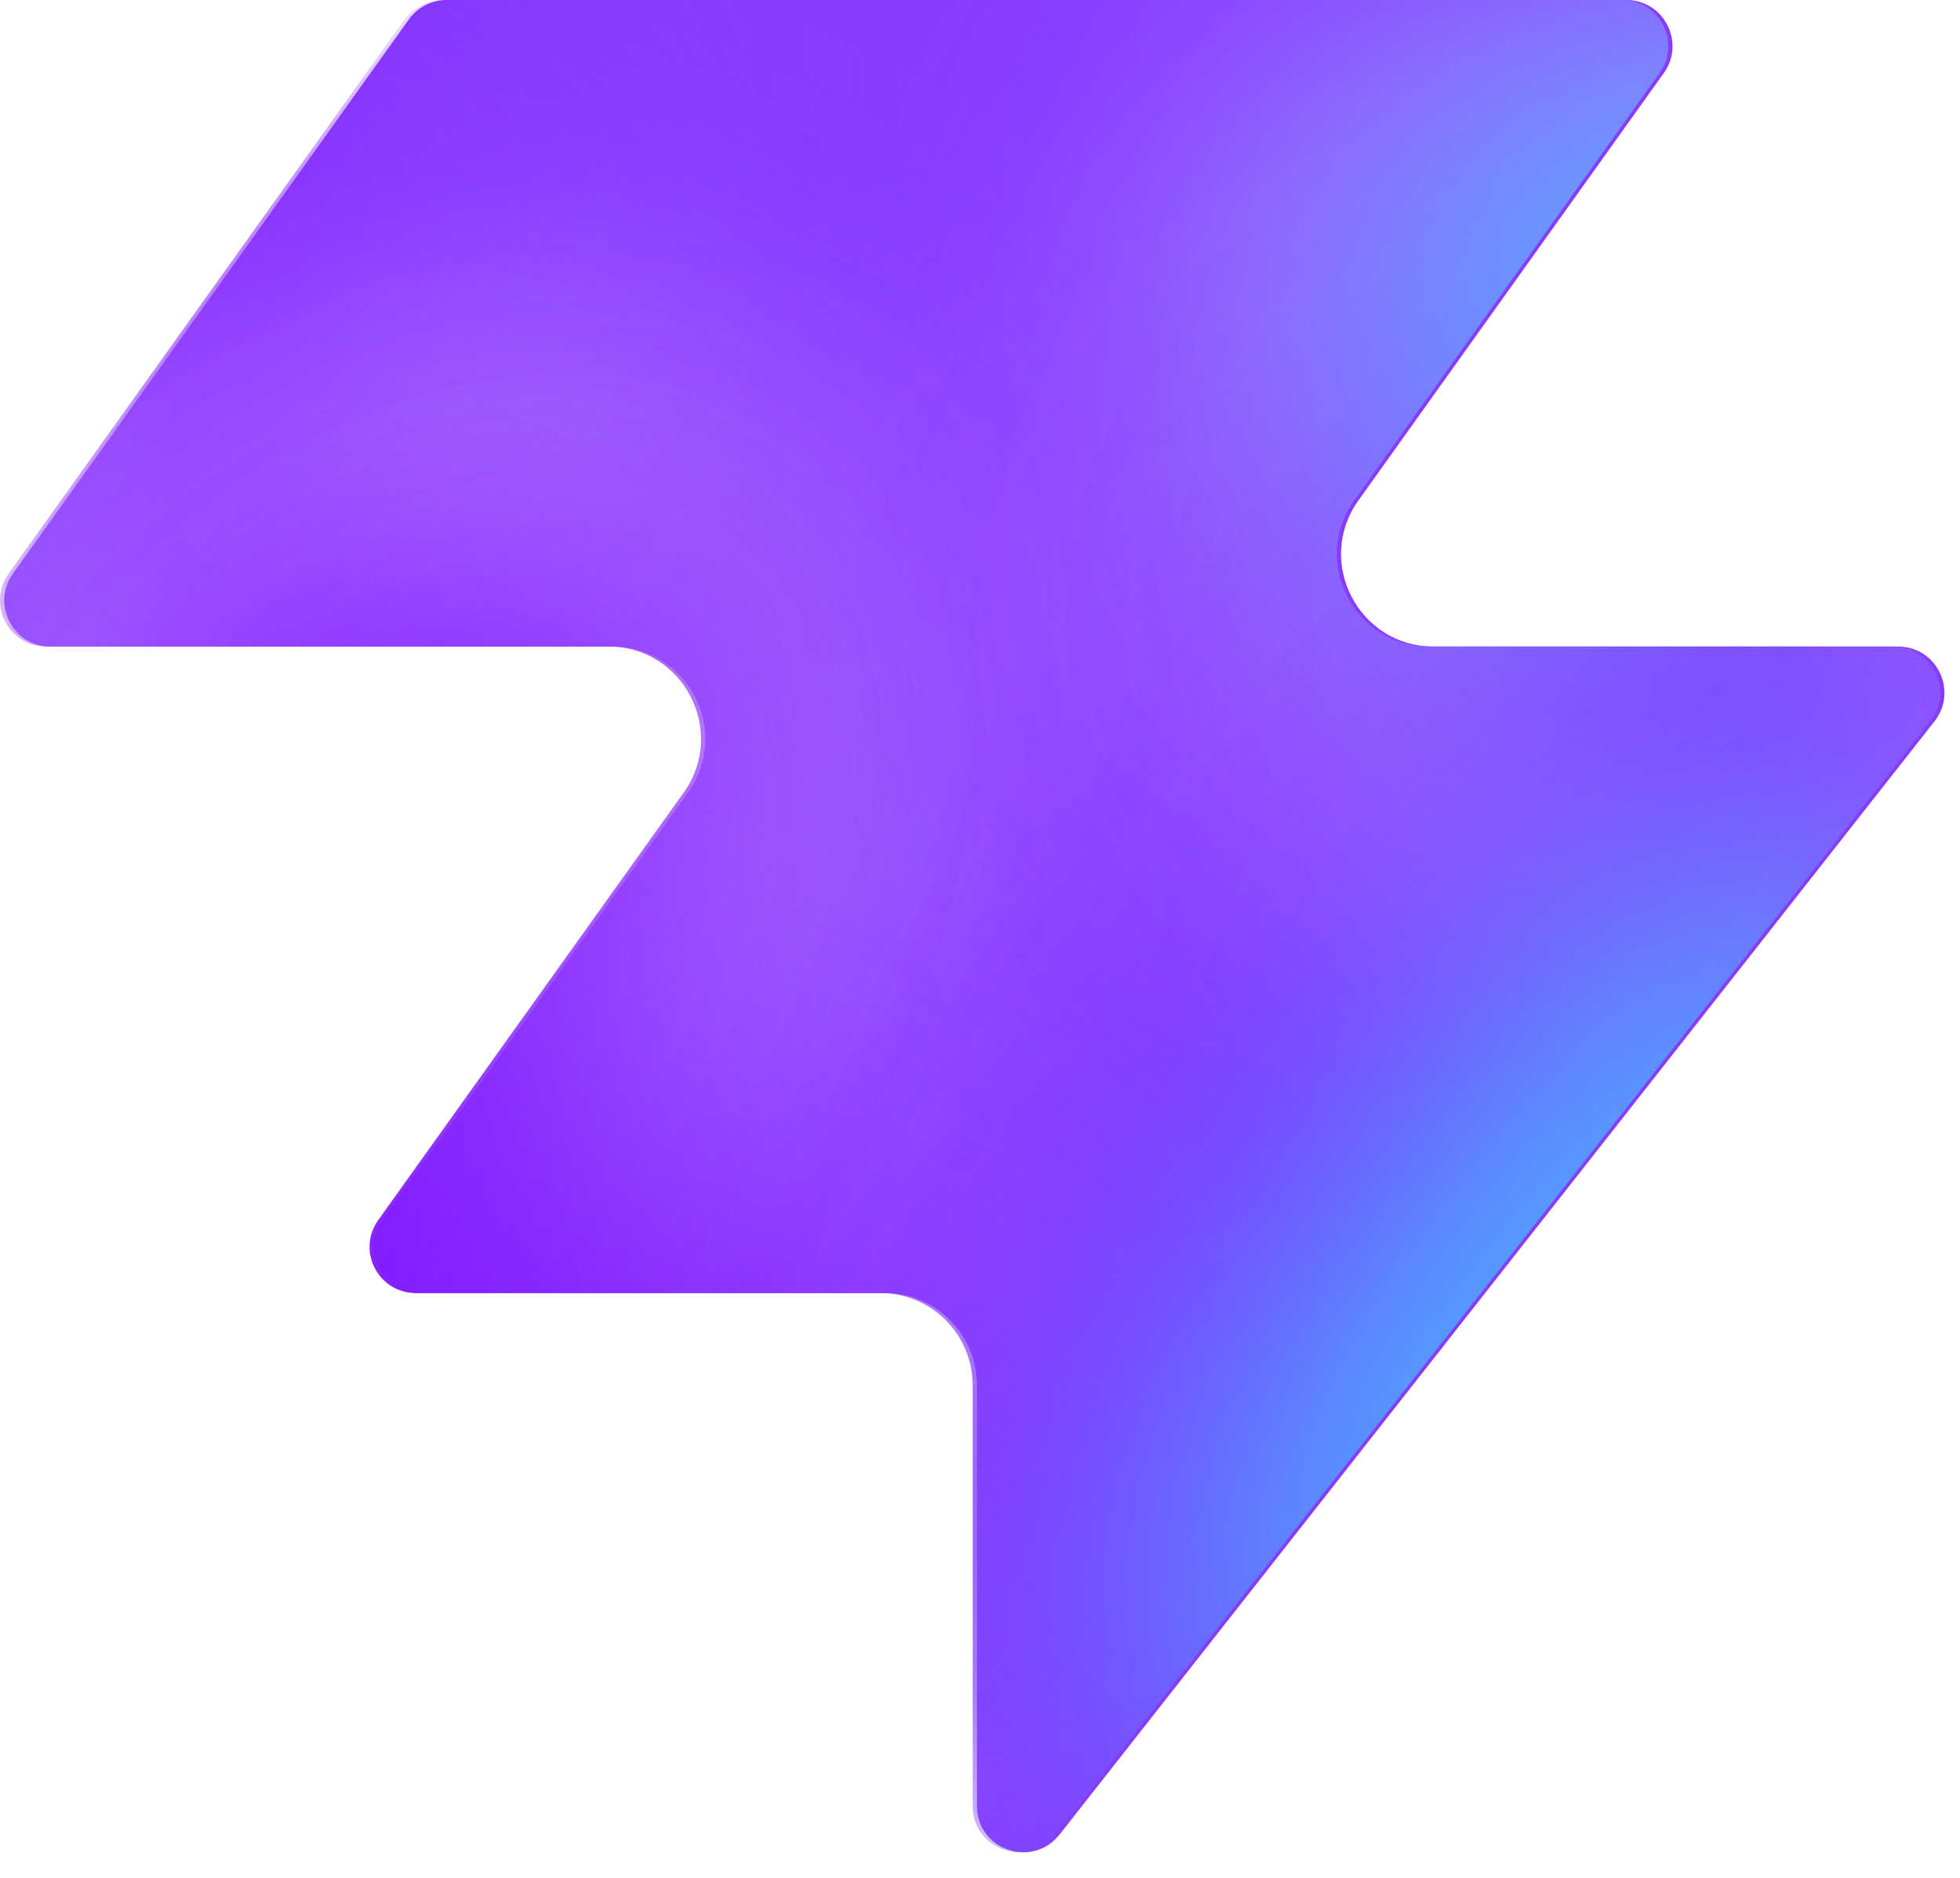
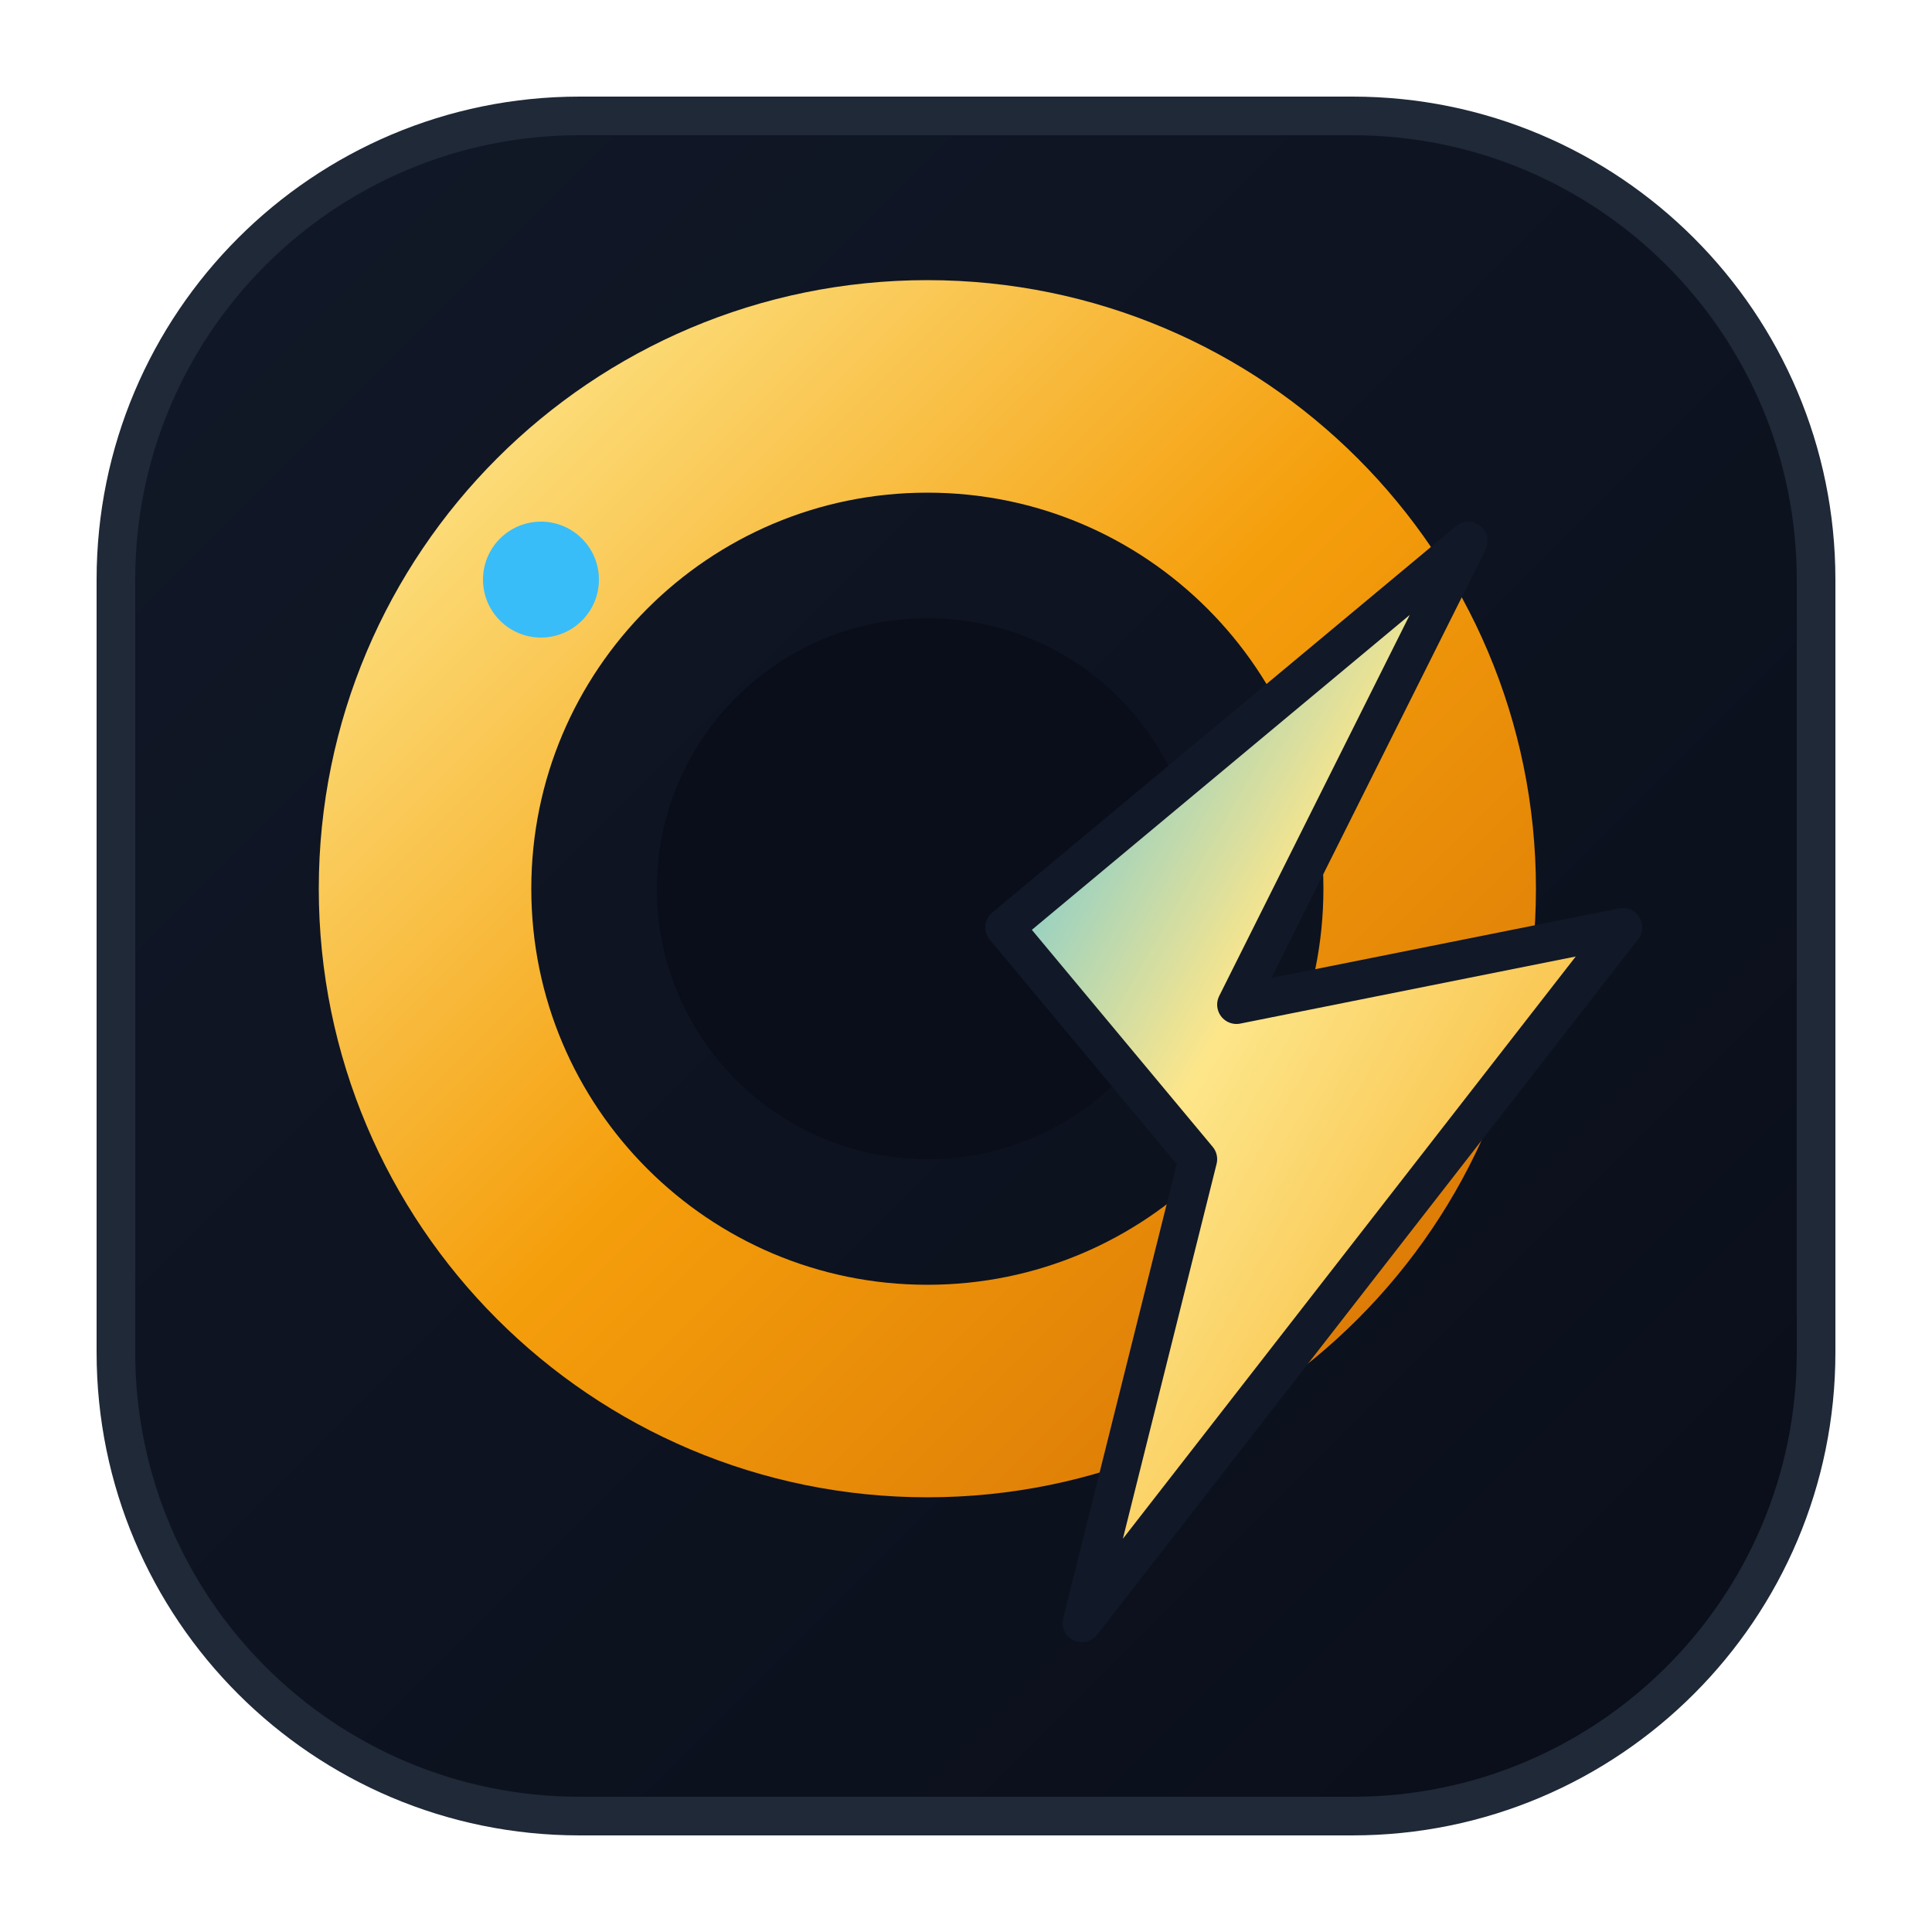
- <svg xmlns="http://www.w3.org/2000/svg" width="48" height="46" fill="none" viewBox="0 0 48 46">
-   <path fill="#863bff" d="M25.946 44.938c-.664.845-2.021.375-2.021-.698V33.937a2.26 2.26 0 0 0-2.262-2.262H10.287c-.92 0-1.456-1.04-.92-1.788l7.48-10.471c1.07-1.497 0-3.578-1.842-3.578H1.237c-.92 0-1.456-1.04-.92-1.788L10.013.474c.214-.297.556-.474.92-.474h28.894c.92 0 1.456 1.04.92 1.788l-7.48 10.471c-1.07 1.498 0 3.579 1.842 3.579h11.377c.943 0 1.473 1.088.89 1.83L25.947 44.94z" style="fill:#863bff;fill:color(display-p3 .525 .23 1);fill-opacity:1" />
-   <mask id="a" width="48" height="46" x="0" y="0" maskUnits="userSpaceOnUse" style="mask-type:alpha">
-     <path fill="#000" d="M25.842 44.938c-.664.844-2.021.375-2.021-.698V33.937a2.26 2.26 0 0 0-2.262-2.262H10.183c-.92 0-1.456-1.04-.92-1.788l7.48-10.471c1.07-1.498 0-3.579-1.842-3.579H1.133c-.92 0-1.456-1.04-.92-1.787L9.91.473c.214-.297.556-.474.92-.474h28.894c.92 0 1.456 1.04.92 1.788l-7.48 10.471c-1.07 1.498 0 3.578 1.842 3.578h11.377c.943 0 1.473 1.088.89 1.832L25.843 44.94z" style="fill:#000;fill-opacity:1" />
-   </mask>
-   <g mask="url(#a)">
-     <g filter="url(#b)">
-       <ellipse cx="5.508" cy="14.704" fill="#ede6ff" rx="5.508" ry="14.704" style="fill:#ede6ff;fill:color(display-p3 .927 .903 1);fill-opacity:1" transform="matrix(.00324 1 1 -.00324 -4.47 31.516)" />
-     </g>
-     <g filter="url(#c)">
-       <ellipse cx="10.399" cy="29.851" fill="#ede6ff" rx="10.399" ry="29.851" style="fill:#ede6ff;fill:color(display-p3 .927 .903 1);fill-opacity:1" transform="matrix(.00324 1 1 -.00324 -39.328 7.883)" />
-     </g>
-     <g filter="url(#d)">
-       <ellipse cx="5.508" cy="30.487" fill="#7e14ff" rx="5.508" ry="30.487" style="fill:#7e14ff;fill:color(display-p3 .492 .077 1);fill-opacity:1" transform="rotate(89.814 -25.913 -14.639)scale(1 -1)" />
-     </g>
-     <g filter="url(#e)">
-       <ellipse cx="5.508" cy="30.599" fill="#7e14ff" rx="5.508" ry="30.599" style="fill:#7e14ff;fill:color(display-p3 .492 .077 1);fill-opacity:1" transform="rotate(89.814 -32.644 -3.334)scale(1 -1)" />
-     </g>
-     <g filter="url(#f)">
-       <ellipse cx="5.508" cy="30.599" fill="#7e14ff" rx="5.508" ry="30.599" style="fill:#7e14ff;fill:color(display-p3 .492 .077 1);fill-opacity:1" transform="matrix(.00324 1 1 -.00324 -34.34 30.47)" />
-     </g>
-     <g filter="url(#g)">
-       <ellipse cx="14.072" cy="22.078" fill="#ede6ff" rx="14.072" ry="22.078" style="fill:#ede6ff;fill:color(display-p3 .927 .903 1);fill-opacity:1" transform="rotate(93.35 24.506 48.493)scale(-1 1)" />
-     </g>
-     <g filter="url(#h)">
-       <ellipse cx="3.47" cy="21.501" fill="#7e14ff" rx="3.47" ry="21.501" style="fill:#7e14ff;fill:color(display-p3 .492 .077 1);fill-opacity:1" transform="rotate(89.009 28.708 47.59)scale(-1 1)" />
-     </g>
-     <g filter="url(#i)">
-       <ellipse cx="3.47" cy="21.501" fill="#7e14ff" rx="3.47" ry="21.501" style="fill:#7e14ff;fill:color(display-p3 .492 .077 1);fill-opacity:1" transform="rotate(89.009 28.708 47.59)scale(-1 1)" />
-     </g>
-     <g filter="url(#j)">
-       <ellipse cx=".387" cy="8.972" fill="#7e14ff" rx="4.407" ry="29.108" style="fill:#7e14ff;fill:color(display-p3 .492 .077 1);fill-opacity:1" transform="rotate(39.51 .387 8.972)" />
-     </g>
-     <g filter="url(#k)">
-       <ellipse cx="47.523" cy="-6.092" fill="#7e14ff" rx="4.407" ry="29.108" style="fill:#7e14ff;fill:color(display-p3 .492 .077 1);fill-opacity:1" transform="rotate(37.892 47.523 -6.092)" />
-     </g>
-     <g filter="url(#l)">
-       <ellipse cx="41.412" cy="6.333" fill="#47bfff" rx="5.971" ry="9.665" style="fill:#47bfff;fill:color(display-p3 .28 .748 1);fill-opacity:1" transform="rotate(37.892 41.412 6.333)" />
-     </g>
-     <g filter="url(#m)">
-       <ellipse cx="-1.879" cy="38.332" fill="#7e14ff" rx="4.407" ry="29.108" style="fill:#7e14ff;fill:color(display-p3 .492 .077 1);fill-opacity:1" transform="rotate(37.892 -1.88 38.332)" />
-     </g>
-     <g filter="url(#n)">
-       <ellipse cx="-1.879" cy="38.332" fill="#7e14ff" rx="4.407" ry="29.108" style="fill:#7e14ff;fill:color(display-p3 .492 .077 1);fill-opacity:1" transform="rotate(37.892 -1.88 38.332)" />
-     </g>
-     <g filter="url(#o)">
-       <ellipse cx="35.651" cy="29.907" fill="#7e14ff" rx="4.407" ry="29.108" style="fill:#7e14ff;fill:color(display-p3 .492 .077 1);fill-opacity:1" transform="rotate(37.892 35.651 29.907)" />
-     </g>
-     <g filter="url(#p)">
-       <ellipse cx="38.418" cy="32.4" fill="#47bfff" rx="5.971" ry="15.297" style="fill:#47bfff;fill:color(display-p3 .28 .748 1);fill-opacity:1" transform="rotate(37.892 38.418 32.4)" />
-     </g>
-   </g>
+ <svg xmlns="http://www.w3.org/2000/svg" viewBox="0 0 100 100" width="100%" height="100%">
  <defs>
-     <filter id="b" width="60.045" height="41.654" x="-19.77" y="16.149" color-interpolation-filters="sRGB" filterUnits="userSpaceOnUse">
-       <feFlood flood-opacity="0" result="BackgroundImageFix" />
-       <feBlend in="SourceGraphic" in2="BackgroundImageFix" result="shape" />
-       <feGaussianBlur result="effect1_foregroundBlur_2002_17158" stdDeviation="7.659" />
-     </filter>
-     <filter id="c" width="90.34" height="51.437" x="-54.613" y="-7.533" color-interpolation-filters="sRGB" filterUnits="userSpaceOnUse">
-       <feFlood flood-opacity="0" result="BackgroundImageFix" />
-       <feBlend in="SourceGraphic" in2="BackgroundImageFix" result="shape" />
-       <feGaussianBlur result="effect1_foregroundBlur_2002_17158" stdDeviation="7.659" />
-     </filter>
-     <filter id="d" width="79.355" height="29.4" x="-49.64" y="2.03" color-interpolation-filters="sRGB" filterUnits="userSpaceOnUse">
-       <feFlood flood-opacity="0" result="BackgroundImageFix" />
-       <feBlend in="SourceGraphic" in2="BackgroundImageFix" result="shape" />
-       <feGaussianBlur result="effect1_foregroundBlur_2002_17158" stdDeviation="4.596" />
-     </filter>
-     <filter id="e" width="79.579" height="29.4" x="-45.045" y="20.029" color-interpolation-filters="sRGB" filterUnits="userSpaceOnUse">
-       <feFlood flood-opacity="0" result="BackgroundImageFix" />
-       <feBlend in="SourceGraphic" in2="BackgroundImageFix" result="shape" />
-       <feGaussianBlur result="effect1_foregroundBlur_2002_17158" stdDeviation="4.596" />
-     </filter>
-     <filter id="f" width="79.579" height="29.4" x="-43.513" y="21.178" color-interpolation-filters="sRGB" filterUnits="userSpaceOnUse">
-       <feFlood flood-opacity="0" result="BackgroundImageFix" />
-       <feBlend in="SourceGraphic" in2="BackgroundImageFix" result="shape" />
-       <feGaussianBlur result="effect1_foregroundBlur_2002_17158" stdDeviation="4.596" />
-     </filter>
-     <filter id="g" width="74.749" height="58.852" x="15.756" y="-17.901" color-interpolation-filters="sRGB" filterUnits="userSpaceOnUse">
-       <feFlood flood-opacity="0" result="BackgroundImageFix" />
-       <feBlend in="SourceGraphic" in2="BackgroundImageFix" result="shape" />
-       <feGaussianBlur result="effect1_foregroundBlur_2002_17158" stdDeviation="7.659" />
-     </filter>
-     <filter id="h" width="61.377" height="25.362" x="23.548" y="2.284" color-interpolation-filters="sRGB" filterUnits="userSpaceOnUse">
-       <feFlood flood-opacity="0" result="BackgroundImageFix" />
-       <feBlend in="SourceGraphic" in2="BackgroundImageFix" result="shape" />
-       <feGaussianBlur result="effect1_foregroundBlur_2002_17158" stdDeviation="4.596" />
-     </filter>
-     <filter id="i" width="61.377" height="25.362" x="23.548" y="2.284" color-interpolation-filters="sRGB" filterUnits="userSpaceOnUse">
-       <feFlood flood-opacity="0" result="BackgroundImageFix" />
-       <feBlend in="SourceGraphic" in2="BackgroundImageFix" result="shape" />
-       <feGaussianBlur result="effect1_foregroundBlur_2002_17158" stdDeviation="4.596" />
-     </filter>
-     <filter id="j" width="56.045" height="63.649" x="-27.636" y="-22.853" color-interpolation-filters="sRGB" filterUnits="userSpaceOnUse">
-       <feFlood flood-opacity="0" result="BackgroundImageFix" />
-       <feBlend in="SourceGraphic" in2="BackgroundImageFix" result="shape" />
-       <feGaussianBlur result="effect1_foregroundBlur_2002_17158" stdDeviation="4.596" />
-     </filter>
-     <filter id="k" width="54.814" height="64.646" x="20.116" y="-38.415" color-interpolation-filters="sRGB" filterUnits="userSpaceOnUse">
-       <feFlood flood-opacity="0" result="BackgroundImageFix" />
-       <feBlend in="SourceGraphic" in2="BackgroundImageFix" result="shape" />
-       <feGaussianBlur result="effect1_foregroundBlur_2002_17158" stdDeviation="4.596" />
-     </filter>
-     <filter id="l" width="33.541" height="35.313" x="24.641" y="-11.323" color-interpolation-filters="sRGB" filterUnits="userSpaceOnUse">
-       <feFlood flood-opacity="0" result="BackgroundImageFix" />
-       <feBlend in="SourceGraphic" in2="BackgroundImageFix" result="shape" />
-       <feGaussianBlur result="effect1_foregroundBlur_2002_17158" stdDeviation="4.596" />
-     </filter>
-     <filter id="m" width="54.814" height="64.646" x="-29.286" y="6.009" color-interpolation-filters="sRGB" filterUnits="userSpaceOnUse">
-       <feFlood flood-opacity="0" result="BackgroundImageFix" />
-       <feBlend in="SourceGraphic" in2="BackgroundImageFix" result="shape" />
-       <feGaussianBlur result="effect1_foregroundBlur_2002_17158" stdDeviation="4.596" />
-     </filter>
-     <filter id="n" width="54.814" height="64.646" x="-29.286" y="6.009" color-interpolation-filters="sRGB" filterUnits="userSpaceOnUse">
-       <feFlood flood-opacity="0" result="BackgroundImageFix" />
-       <feBlend in="SourceGraphic" in2="BackgroundImageFix" result="shape" />
-       <feGaussianBlur result="effect1_foregroundBlur_2002_17158" stdDeviation="4.596" />
-     </filter>
-     <filter id="o" width="54.814" height="64.646" x="8.244" y="-2.416" color-interpolation-filters="sRGB" filterUnits="userSpaceOnUse">
-       <feFlood flood-opacity="0" result="BackgroundImageFix" />
-       <feBlend in="SourceGraphic" in2="BackgroundImageFix" result="shape" />
-       <feGaussianBlur result="effect1_foregroundBlur_2002_17158" stdDeviation="4.596" />
-     </filter>
-     <filter id="p" width="39.409" height="43.623" x="18.713" y="10.588" color-interpolation-filters="sRGB" filterUnits="userSpaceOnUse">
-       <feFlood flood-opacity="0" result="BackgroundImageFix" />
-       <feBlend in="SourceGraphic" in2="BackgroundImageFix" result="shape" />
-       <feGaussianBlur result="effect1_foregroundBlur_2002_17158" stdDeviation="4.596" />
-     </filter>
+     <linearGradient id="bgGrad" x1="0%" y1="0%" x2="100%" y2="100%">
+       <stop offset="0%" stop-color="#111827" />
+       <stop offset="100%" stop-color="#0A0E1A" />
+     </linearGradient>
+     <linearGradient id="qGold" x1="0%" y1="0%" x2="100%" y2="100%">
+       <stop offset="0%" stop-color="#FDE68A" />
+       <stop offset="50%" stop-color="#F59E0B" />
+       <stop offset="100%" stop-color="#D97706" />
+     </linearGradient>
+     <linearGradient id="boltGrad" x1="0%" y1="0%" x2="100%" y2="100%">
+       <stop offset="0%" stop-color="#38BDF8" />
+       <stop offset="40%" stop-color="#FDE68A" />
+       <stop offset="100%" stop-color="#F59E0B" />
+     </linearGradient>
  </defs>
+   <rect x="6" y="6" width="88" height="88" rx="24" fill="url(#bgGrad)" stroke="#1F2937" stroke-width="2" />
+   <circle cx="48" cy="46" r="26" fill="none" stroke="url(#qGold)" stroke-width="11" stroke-linecap="round" />
+   <circle cx="48" cy="46" r="14" fill="#0A0E1A" />
+   <polygon points="52,48 76,28 64,52 84,48 56,84 62,60" fill="url(#boltGrad)" stroke="#111827" stroke-width="2" stroke-linejoin="round" />
+   <circle cx="28" cy="30" r="3" fill="#38BDF8" />
</svg>
